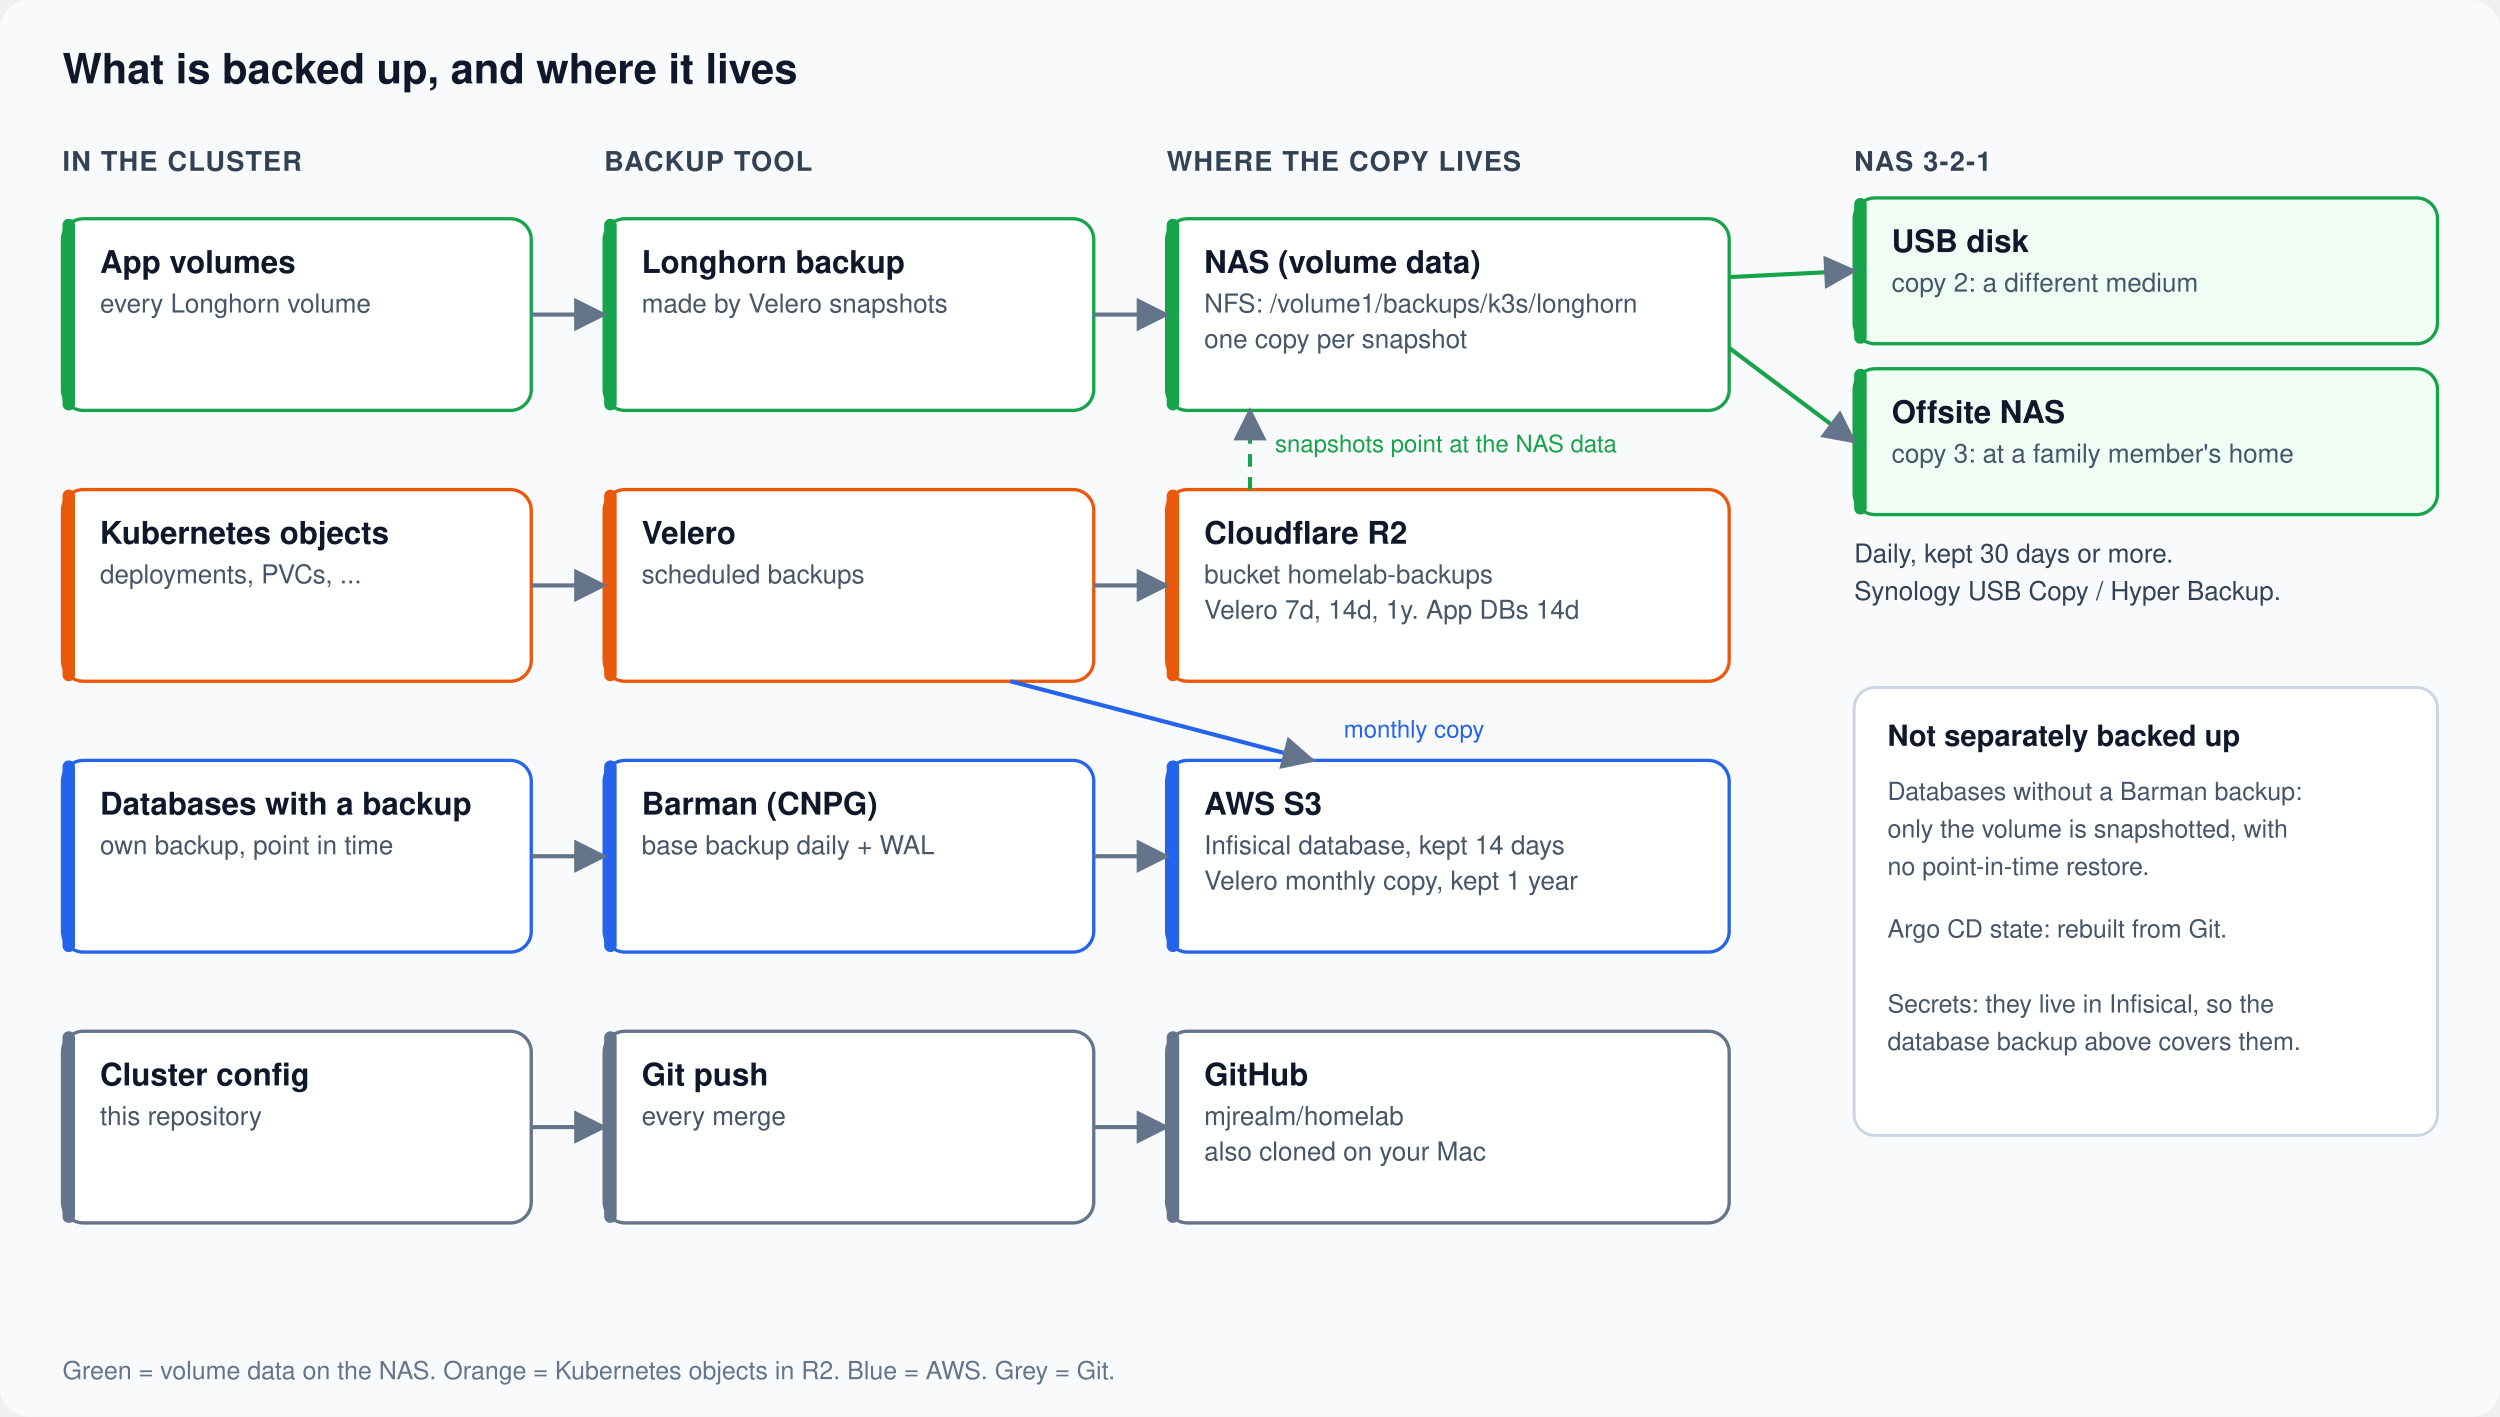
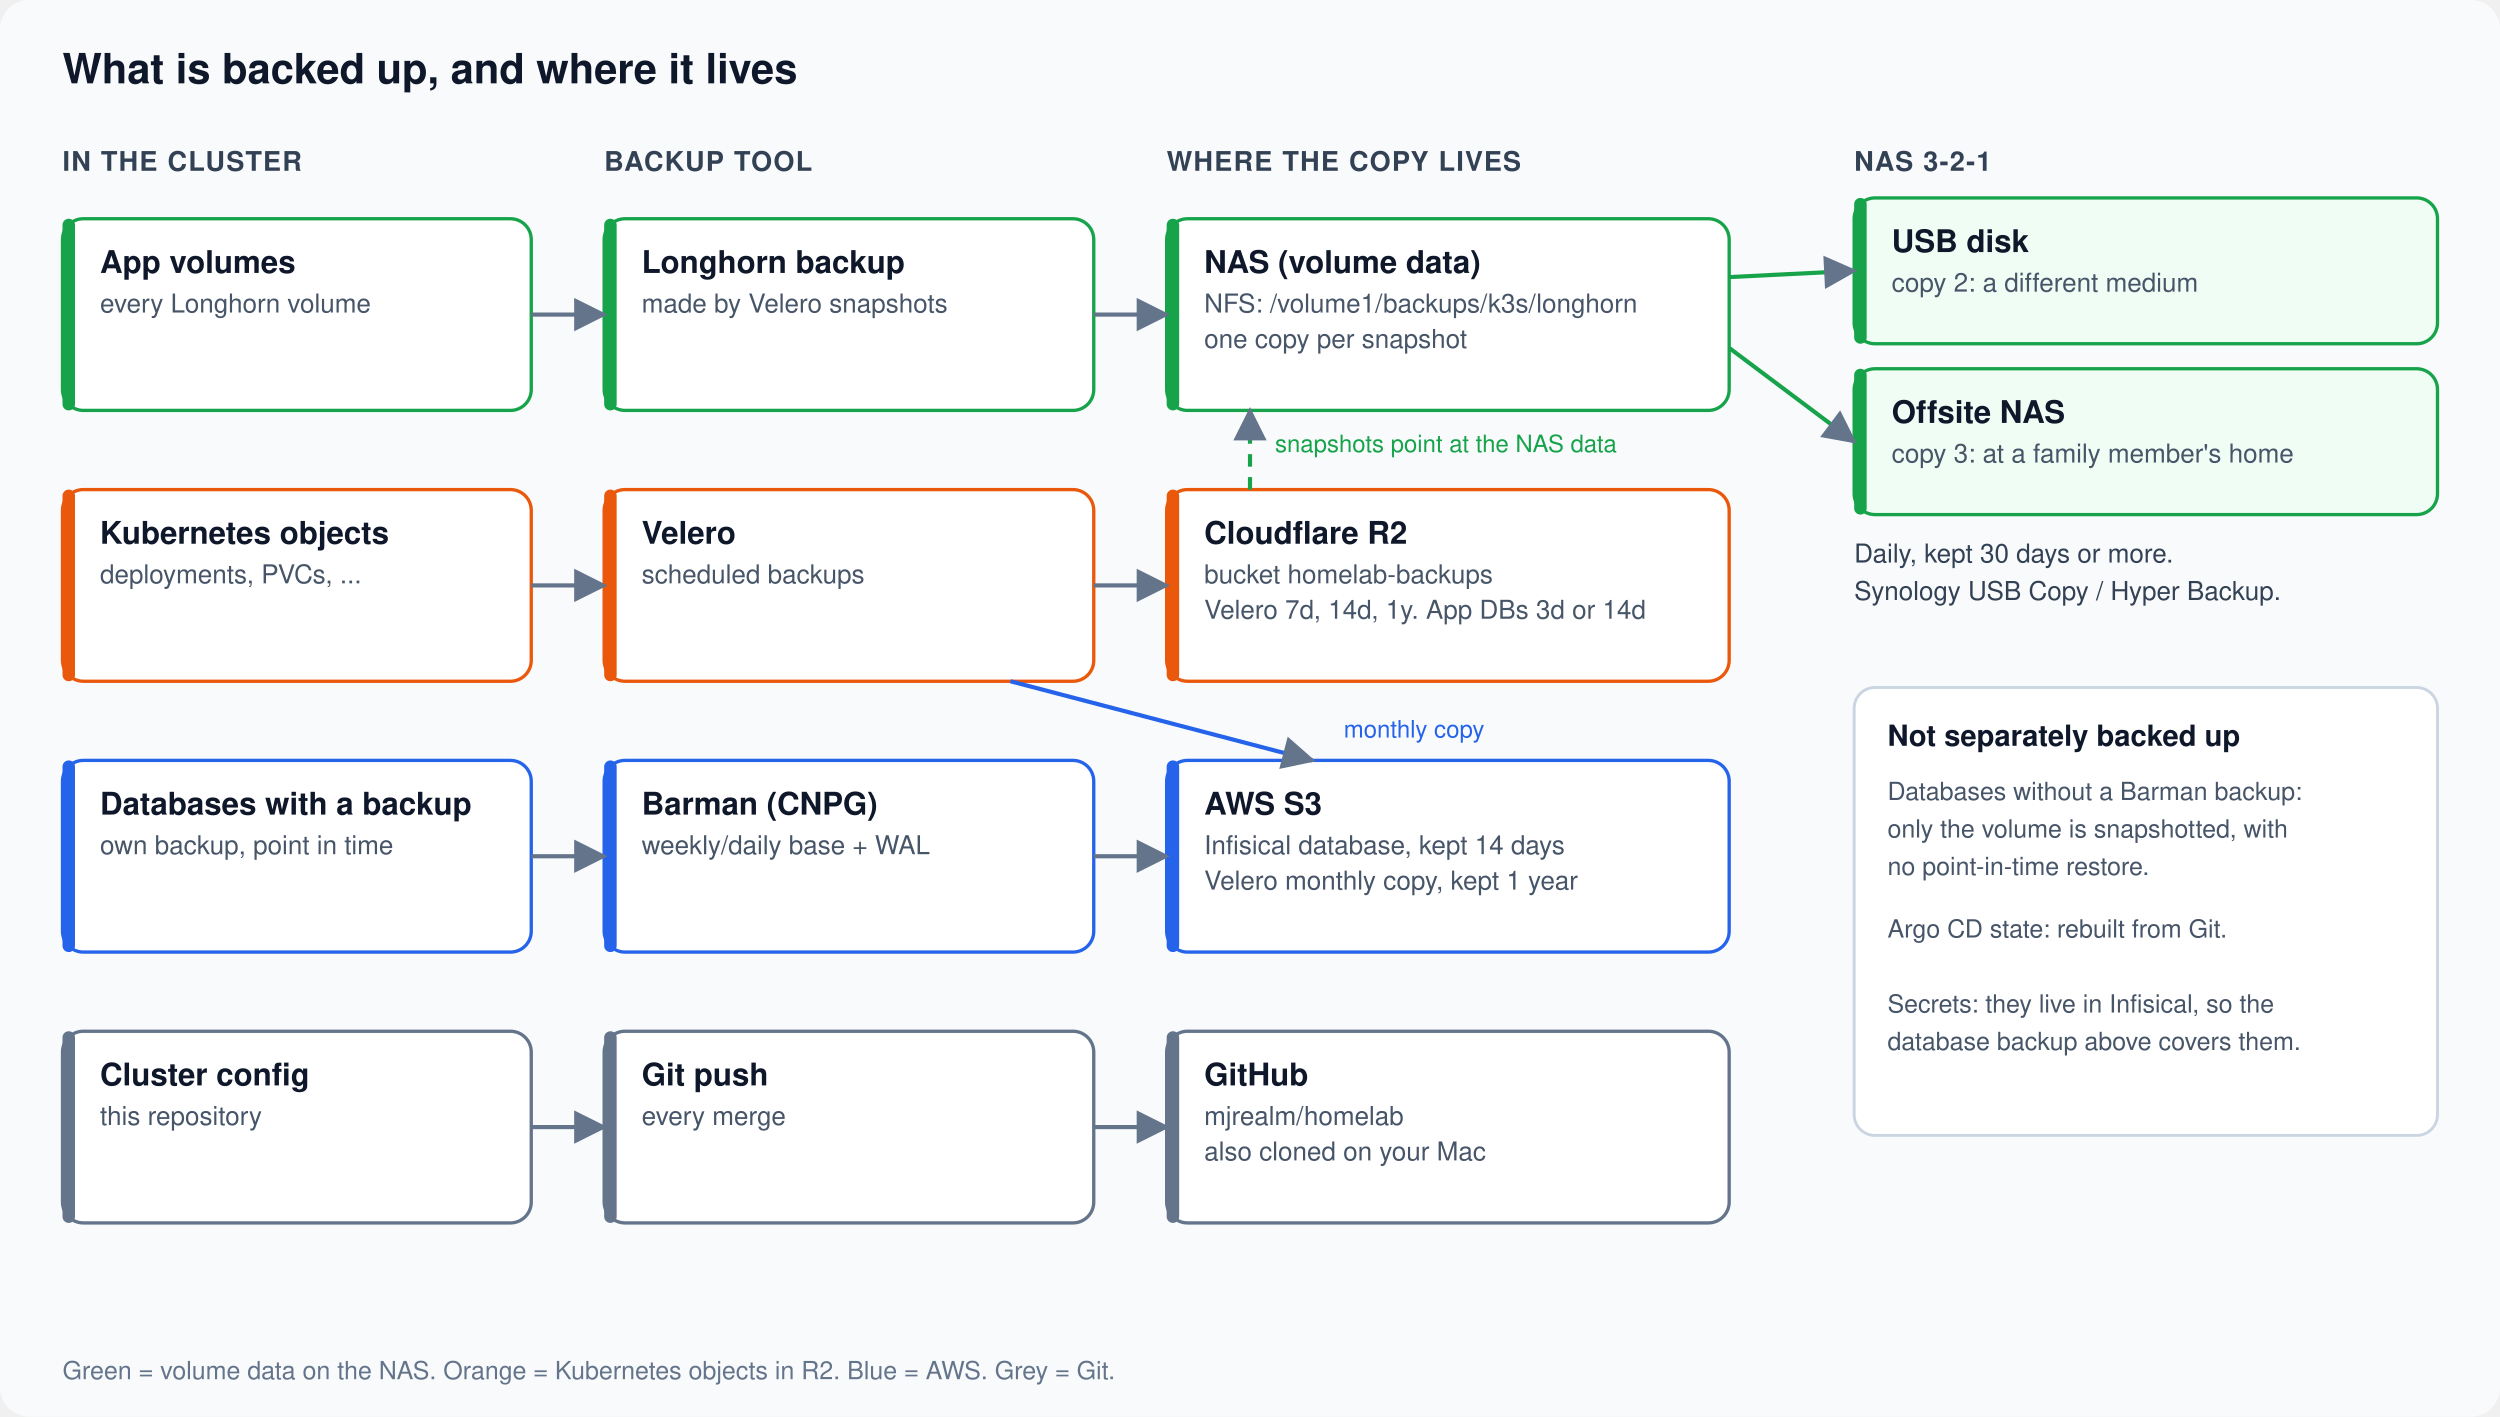
<svg xmlns="http://www.w3.org/2000/svg" viewBox="0 0 1200 680" role="img" aria-labelledby="t d" font-family="-apple-system, BlinkMacSystemFont, Segoe UI, Helvetica, Arial, sans-serif">
  <defs>
    <marker id="a" viewBox="0 0 10 10" refX="9" refY="5" markerWidth="8" markerHeight="8" orient="auto-start-reverse">
      <path d="M0 0 L10 5 L0 10 z" fill="#64748b" />
    </marker>
  </defs>
  <rect width="1200" height="680" rx="14" fill="#f8fafc" />
  <text x="30" y="40" font-size="20" font-weight="700" fill="#0f172a" text-anchor="start">What is backed up, and where it lives</text>
  <text x="30" y="82" font-size="13" font-weight="700" fill="#334155" letter-spacing="0.6">IN THE CLUSTER</text>
  <text x="290" y="82" font-size="13" font-weight="700" fill="#334155" letter-spacing="0.6">BACKUP TOOL</text>
  <text x="560" y="82" font-size="13" font-weight="700" fill="#334155" letter-spacing="0.6">WHERE THE COPY LIVES</text>
  <text x="890" y="82" font-size="13" font-weight="700" fill="#334155" letter-spacing="0.6">NAS 3-2-1</text>
  <rect x="30" y="105" width="225" height="92" rx="10" fill="#ffffff" stroke="#16a34a" stroke-width="1.6" />
  <rect x="30" y="105" width="6" height="92" rx="3" fill="#16a34a" />
  <text x="48" y="131" font-size="15" font-weight="600" fill="#0f172a">App volumes</text>
  <text x="48" y="150" font-size="12.5" font-weight="400" fill="#475569">every Longhorn volume</text>
  <rect x="290" y="105" width="235" height="92" rx="10" fill="#ffffff" stroke="#16a34a" stroke-width="1.6" />
  <rect x="290" y="105" width="6" height="92" rx="3" fill="#16a34a" />
  <text x="308" y="131" font-size="15" font-weight="600" fill="#0f172a">Longhorn backup</text>
  <text x="308" y="150" font-size="12.5" font-weight="400" fill="#475569">made by Velero snapshots</text>
  <rect x="560" y="105" width="270" height="92" rx="10" fill="#ffffff" stroke="#16a34a" stroke-width="1.6" />
  <rect x="560" y="105" width="6" height="92" rx="3" fill="#16a34a" />
  <text x="578" y="131" font-size="15" font-weight="600" fill="#0f172a">NAS (volume data)</text>
  <text x="578" y="150" font-size="12.5" font-weight="400" fill="#475569">NFS: /volume1/backups/k3s/longhorn</text>
  <text x="578" y="167" font-size="12.5" font-weight="400" fill="#475569">one copy per snapshot</text>
  <rect x="30" y="235" width="225" height="92" rx="10" fill="#ffffff" stroke="#ea580c" stroke-width="1.6" />
  <rect x="30" y="235" width="6" height="92" rx="3" fill="#ea580c" />
  <text x="48" y="261" font-size="15" font-weight="600" fill="#0f172a">Kubernetes objects</text>
  <text x="48" y="280" font-size="12.5" font-weight="400" fill="#475569">deployments, PVCs, ...</text>
  <rect x="290" y="235" width="235" height="92" rx="10" fill="#ffffff" stroke="#ea580c" stroke-width="1.6" />
  <rect x="290" y="235" width="6" height="92" rx="3" fill="#ea580c" />
  <text x="308" y="261" font-size="15" font-weight="600" fill="#0f172a">Velero</text>
  <text x="308" y="280" font-size="12.5" font-weight="400" fill="#475569">scheduled backups</text>
  <rect x="560" y="235" width="270" height="92" rx="10" fill="#ffffff" stroke="#ea580c" stroke-width="1.6" />
  <rect x="560" y="235" width="6" height="92" rx="3" fill="#ea580c" />
  <text x="578" y="261" font-size="15" font-weight="600" fill="#0f172a">Cloudflare R2</text>
  <text x="578" y="280" font-size="12.5" font-weight="400" fill="#475569">bucket homelab-backups</text>
-   <text x="578" y="297" font-size="12.5" font-weight="400" fill="#475569">Velero 7d, 14d, 1y. App DBs 14d</text>
+   <text x="578" y="297" font-size="12.5" font-weight="400" fill="#475569">Velero 7d, 14d, 1y. App DBs 3d or 14d</text>
  <rect x="30" y="365" width="225" height="92" rx="10" fill="#ffffff" stroke="#2563eb" stroke-width="1.6" />
  <rect x="30" y="365" width="6" height="92" rx="3" fill="#2563eb" />
  <text x="48" y="391" font-size="15" font-weight="600" fill="#0f172a">Databases with a backup</text>
  <text x="48" y="410" font-size="12.5" font-weight="400" fill="#475569">own backup, point in time</text>
  <rect x="290" y="365" width="235" height="92" rx="10" fill="#ffffff" stroke="#2563eb" stroke-width="1.6" />
  <rect x="290" y="365" width="6" height="92" rx="3" fill="#2563eb" />
  <text x="308" y="391" font-size="15" font-weight="600" fill="#0f172a">Barman (CNPG)</text>
-   <text x="308" y="410" font-size="12.5" font-weight="400" fill="#475569">base backup daily + WAL</text>
+   <text x="308" y="410" font-size="12.5" font-weight="400" fill="#475569">weekly/daily base + WAL</text>
  <rect x="560" y="365" width="270" height="92" rx="10" fill="#ffffff" stroke="#2563eb" stroke-width="1.6" />
  <rect x="560" y="365" width="6" height="92" rx="3" fill="#2563eb" />
  <text x="578" y="391" font-size="15" font-weight="600" fill="#0f172a">AWS S3</text>
  <text x="578" y="410" font-size="12.5" font-weight="400" fill="#475569">Infisical database, kept 14 days</text>
  <text x="578" y="427" font-size="12.5" font-weight="400" fill="#475569">Velero monthly copy, kept 1 year</text>
  <rect x="30" y="495" width="225" height="92" rx="10" fill="#ffffff" stroke="#64748b" stroke-width="1.6" />
  <rect x="30" y="495" width="6" height="92" rx="3" fill="#64748b" />
  <text x="48" y="521" font-size="15" font-weight="600" fill="#0f172a">Cluster config</text>
  <text x="48" y="540" font-size="12.5" font-weight="400" fill="#475569">this repository</text>
  <rect x="290" y="495" width="235" height="92" rx="10" fill="#ffffff" stroke="#64748b" stroke-width="1.6" />
  <rect x="290" y="495" width="6" height="92" rx="3" fill="#64748b" />
  <text x="308" y="521" font-size="15" font-weight="600" fill="#0f172a">Git push</text>
  <text x="308" y="540" font-size="12.5" font-weight="400" fill="#475569">every merge</text>
  <rect x="560" y="495" width="270" height="92" rx="10" fill="#ffffff" stroke="#64748b" stroke-width="1.6" />
  <rect x="560" y="495" width="6" height="92" rx="3" fill="#64748b" />
  <text x="578" y="521" font-size="15" font-weight="600" fill="#0f172a">GitHub</text>
  <text x="578" y="540" font-size="12.5" font-weight="400" fill="#475569">mjrealm/homelab</text>
  <text x="578" y="557" font-size="12.5" font-weight="400" fill="#475569">also cloned on your Mac</text>
  <line x1="255" y1="151" x2="290" y2="151" stroke="#64748b" stroke-width="2" marker-end="url(#a)" />
  <line x1="525" y1="151" x2="560" y2="151" stroke="#64748b" stroke-width="2" marker-end="url(#a)" />
  <line x1="255" y1="281" x2="290" y2="281" stroke="#64748b" stroke-width="2" marker-end="url(#a)" />
  <line x1="525" y1="281" x2="560" y2="281" stroke="#64748b" stroke-width="2" marker-end="url(#a)" />
  <line x1="255" y1="411" x2="290" y2="411" stroke="#64748b" stroke-width="2" marker-end="url(#a)" />
  <line x1="525" y1="411" x2="560" y2="411" stroke="#64748b" stroke-width="2" marker-end="url(#a)" />
  <line x1="255" y1="541" x2="290" y2="541" stroke="#64748b" stroke-width="2" marker-end="url(#a)" />
  <line x1="525" y1="541" x2="560" y2="541" stroke="#64748b" stroke-width="2" marker-end="url(#a)" />
  <line x1="485" y1="327" x2="630" y2="365" stroke="#2563eb" stroke-width="2" marker-end="url(#a)" />
  <text x="645" y="354" font-size="11.5" font-weight="400" fill="#2563eb" text-anchor="start">monthly copy</text>
  <line x1="600" y1="235" x2="600" y2="197" stroke="#16a34a" stroke-width="2" stroke-dasharray="6 5" marker-end="url(#a)" />
  <text x="612" y="217" font-size="11.5" font-weight="400" fill="#16a34a" text-anchor="start">snapshots point at the NAS data</text>
  <rect x="890" y="95" width="280" height="70" rx="10" fill="#f0fdf4" stroke="#16a34a" stroke-width="1.6" />
  <rect x="890" y="95" width="6" height="70" rx="3" fill="#16a34a" />
  <text x="908" y="121" font-size="15" font-weight="600" fill="#0f172a">USB disk</text>
  <text x="908" y="140" font-size="12.5" font-weight="400" fill="#475569">copy 2: a different medium</text>
  <rect x="890" y="177" width="280" height="70" rx="10" fill="#f0fdf4" stroke="#16a34a" stroke-width="1.6" />
  <rect x="890" y="177" width="6" height="70" rx="3" fill="#16a34a" />
  <text x="908" y="203" font-size="15" font-weight="600" fill="#0f172a">Offsite NAS</text>
  <text x="908" y="222" font-size="12.5" font-weight="400" fill="#475569">copy 3: at a family member's home</text>
  <line x1="830" y1="133" x2="890" y2="130" stroke="#16a34a" stroke-width="2" marker-end="url(#a)" />
  <line x1="830" y1="167" x2="890" y2="212" stroke="#16a34a" stroke-width="2" marker-end="url(#a)" />
  <text x="890" y="270" font-size="12.5" font-weight="400" fill="#334155" text-anchor="start">Daily, kept 30 days or more.</text>
  <text x="890" y="288" font-size="12.5" font-weight="400" fill="#334155" text-anchor="start">Synology USB Copy / Hyper Backup.</text>
  <rect x="890" y="330" width="280" height="215" rx="10" fill="#ffffff" stroke="#cbd5e1" stroke-width="1.4" />
  <text x="906" y="358" font-size="14" font-weight="700" fill="#0f172a" text-anchor="start">Not separately backed up</text>
  <text x="906" y="384" font-size="12" font-weight="400" fill="#475569" text-anchor="start">Databases without a Barman backup:</text>
  <text x="906" y="402" font-size="12" font-weight="400" fill="#475569" text-anchor="start">only the volume is snapshotted, with</text>
  <text x="906" y="420" font-size="12" font-weight="400" fill="#475569" text-anchor="start">no point-in-time restore.</text>
  <text x="906" y="450" font-size="12" font-weight="400" fill="#475569" text-anchor="start">Argo CD state: rebuilt from Git.</text>
  <text x="906" y="468" font-size="12" font-weight="400" fill="#475569" text-anchor="start" />
  <text x="906" y="486" font-size="12" font-weight="400" fill="#475569" text-anchor="start">Secrets: they live in Infisical, so the</text>
  <text x="906" y="504" font-size="12" font-weight="400" fill="#475569" text-anchor="start">database backup above covers them.</text>
  <text x="30" y="662" font-size="12" font-weight="400" fill="#64748b" text-anchor="start">Green = volume data on the NAS. Orange = Kubernetes objects in R2. Blue = AWS. Grey = Git.</text>
</svg>
